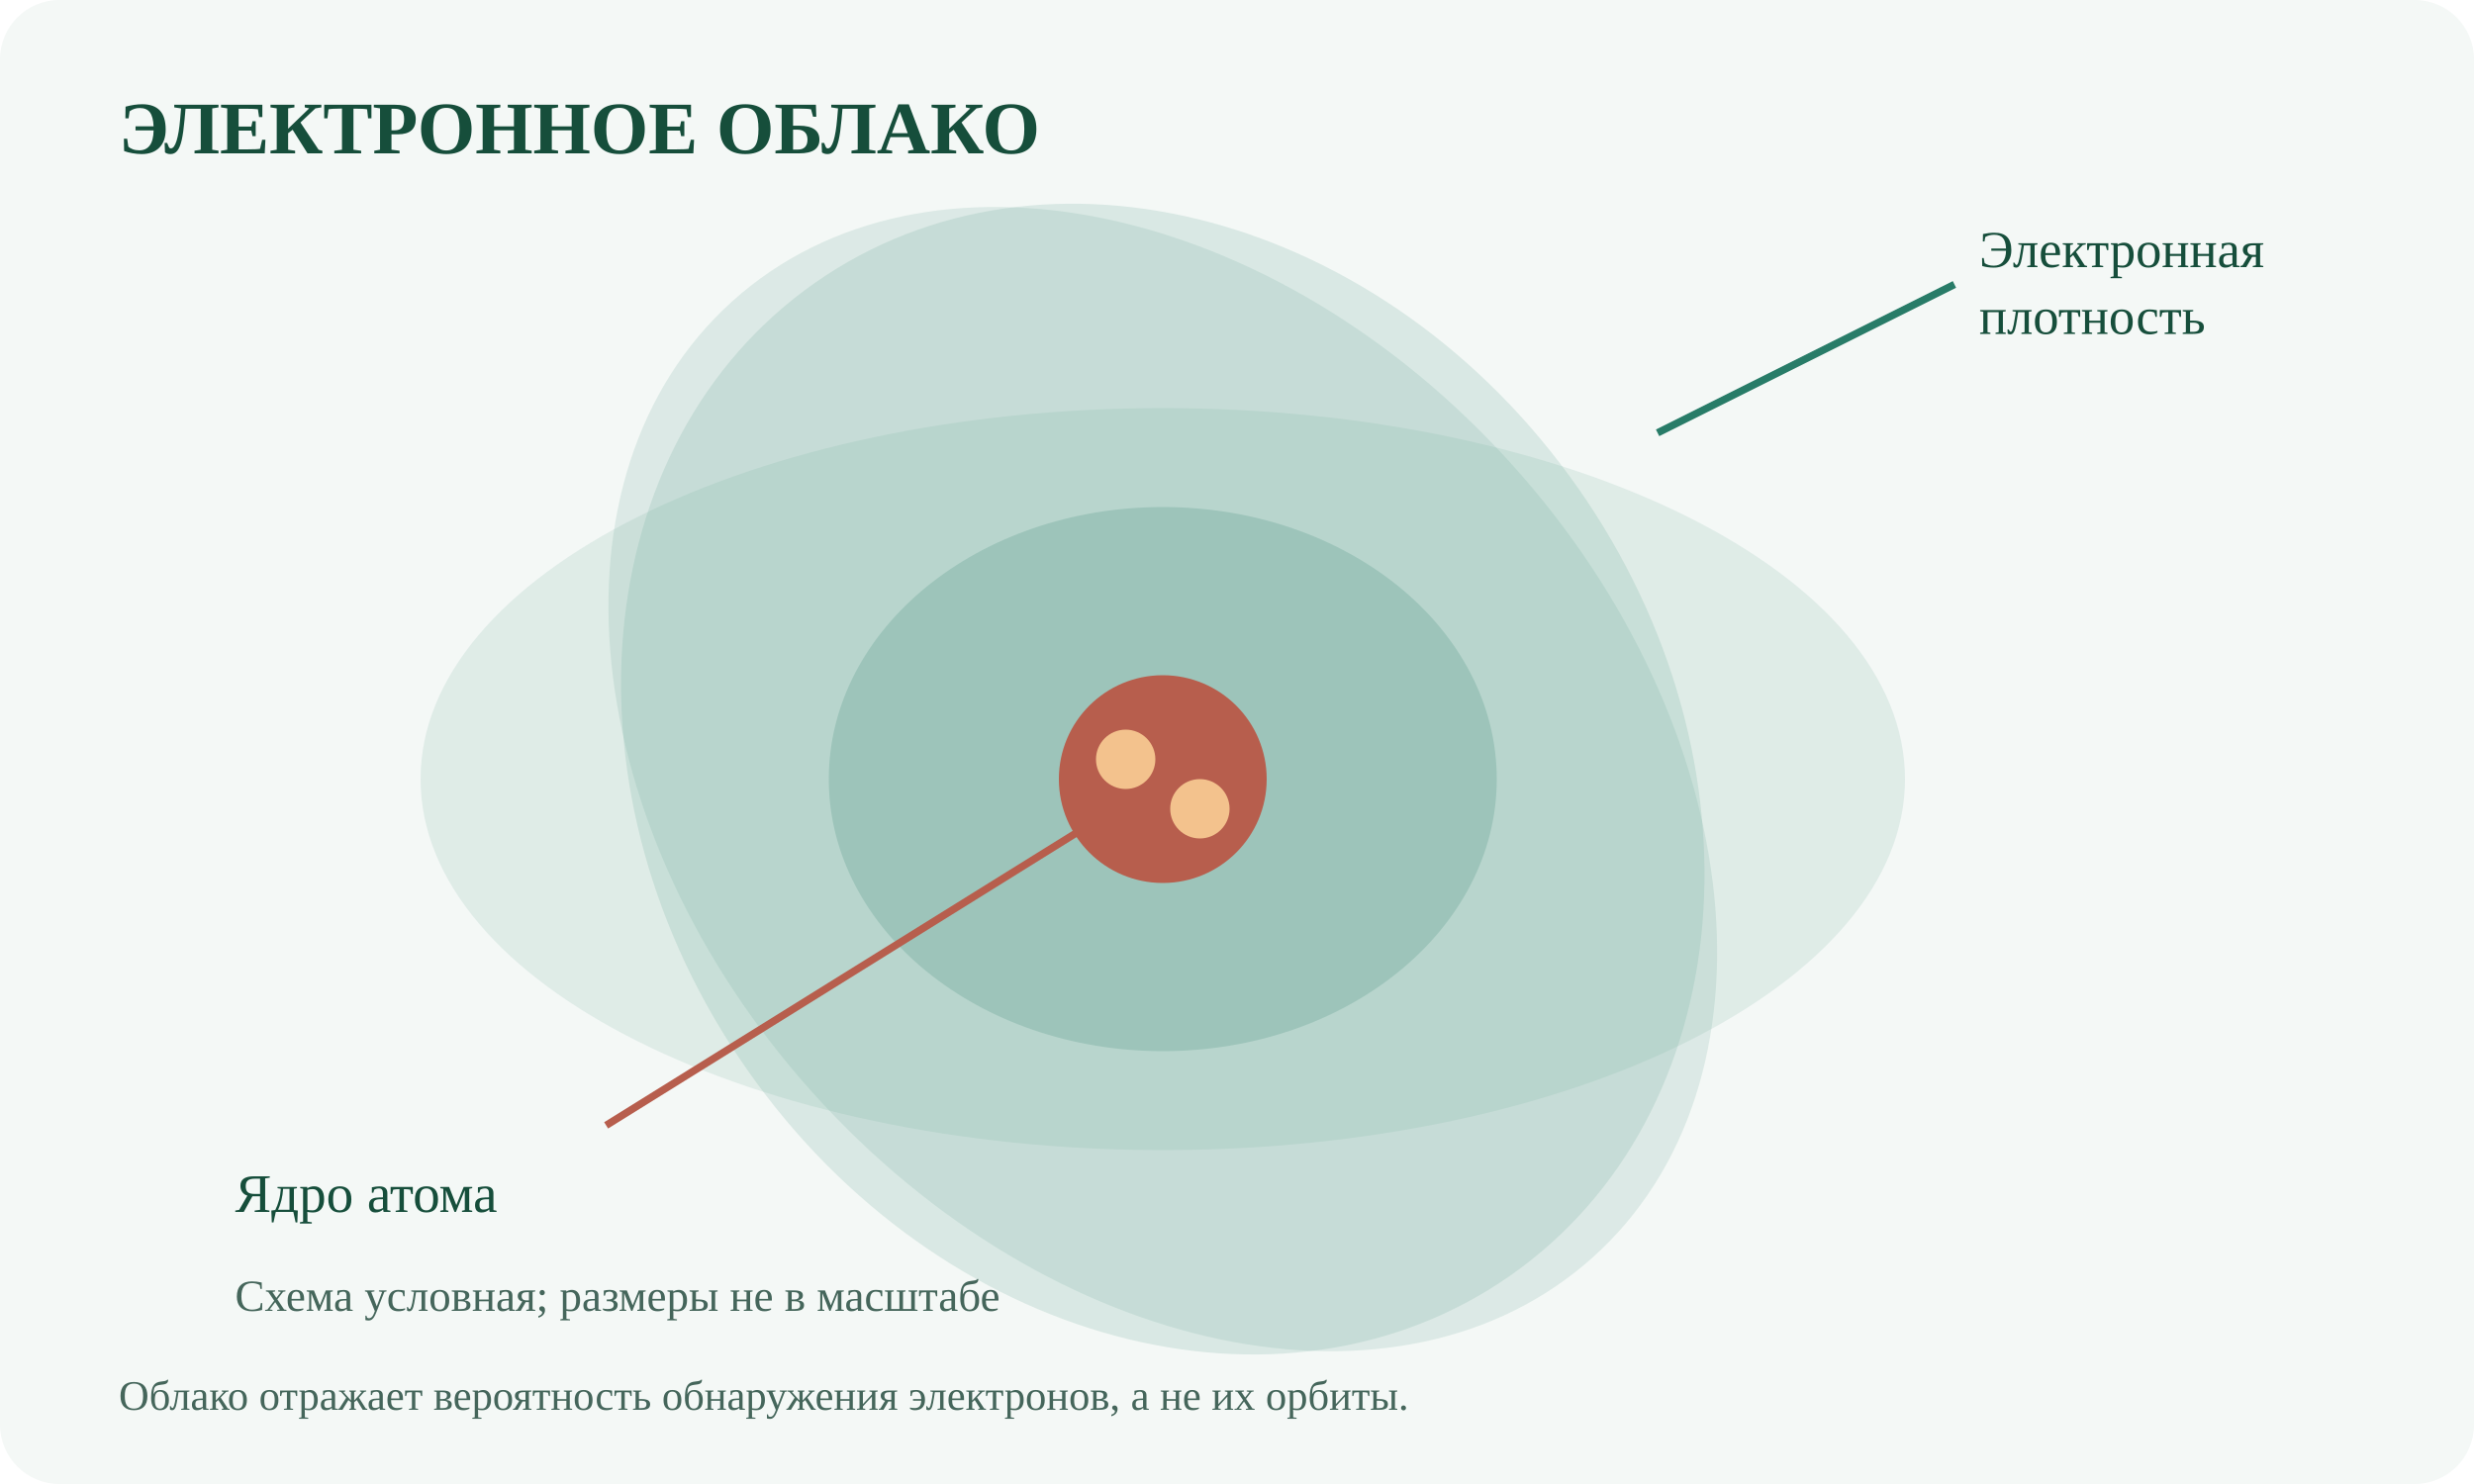
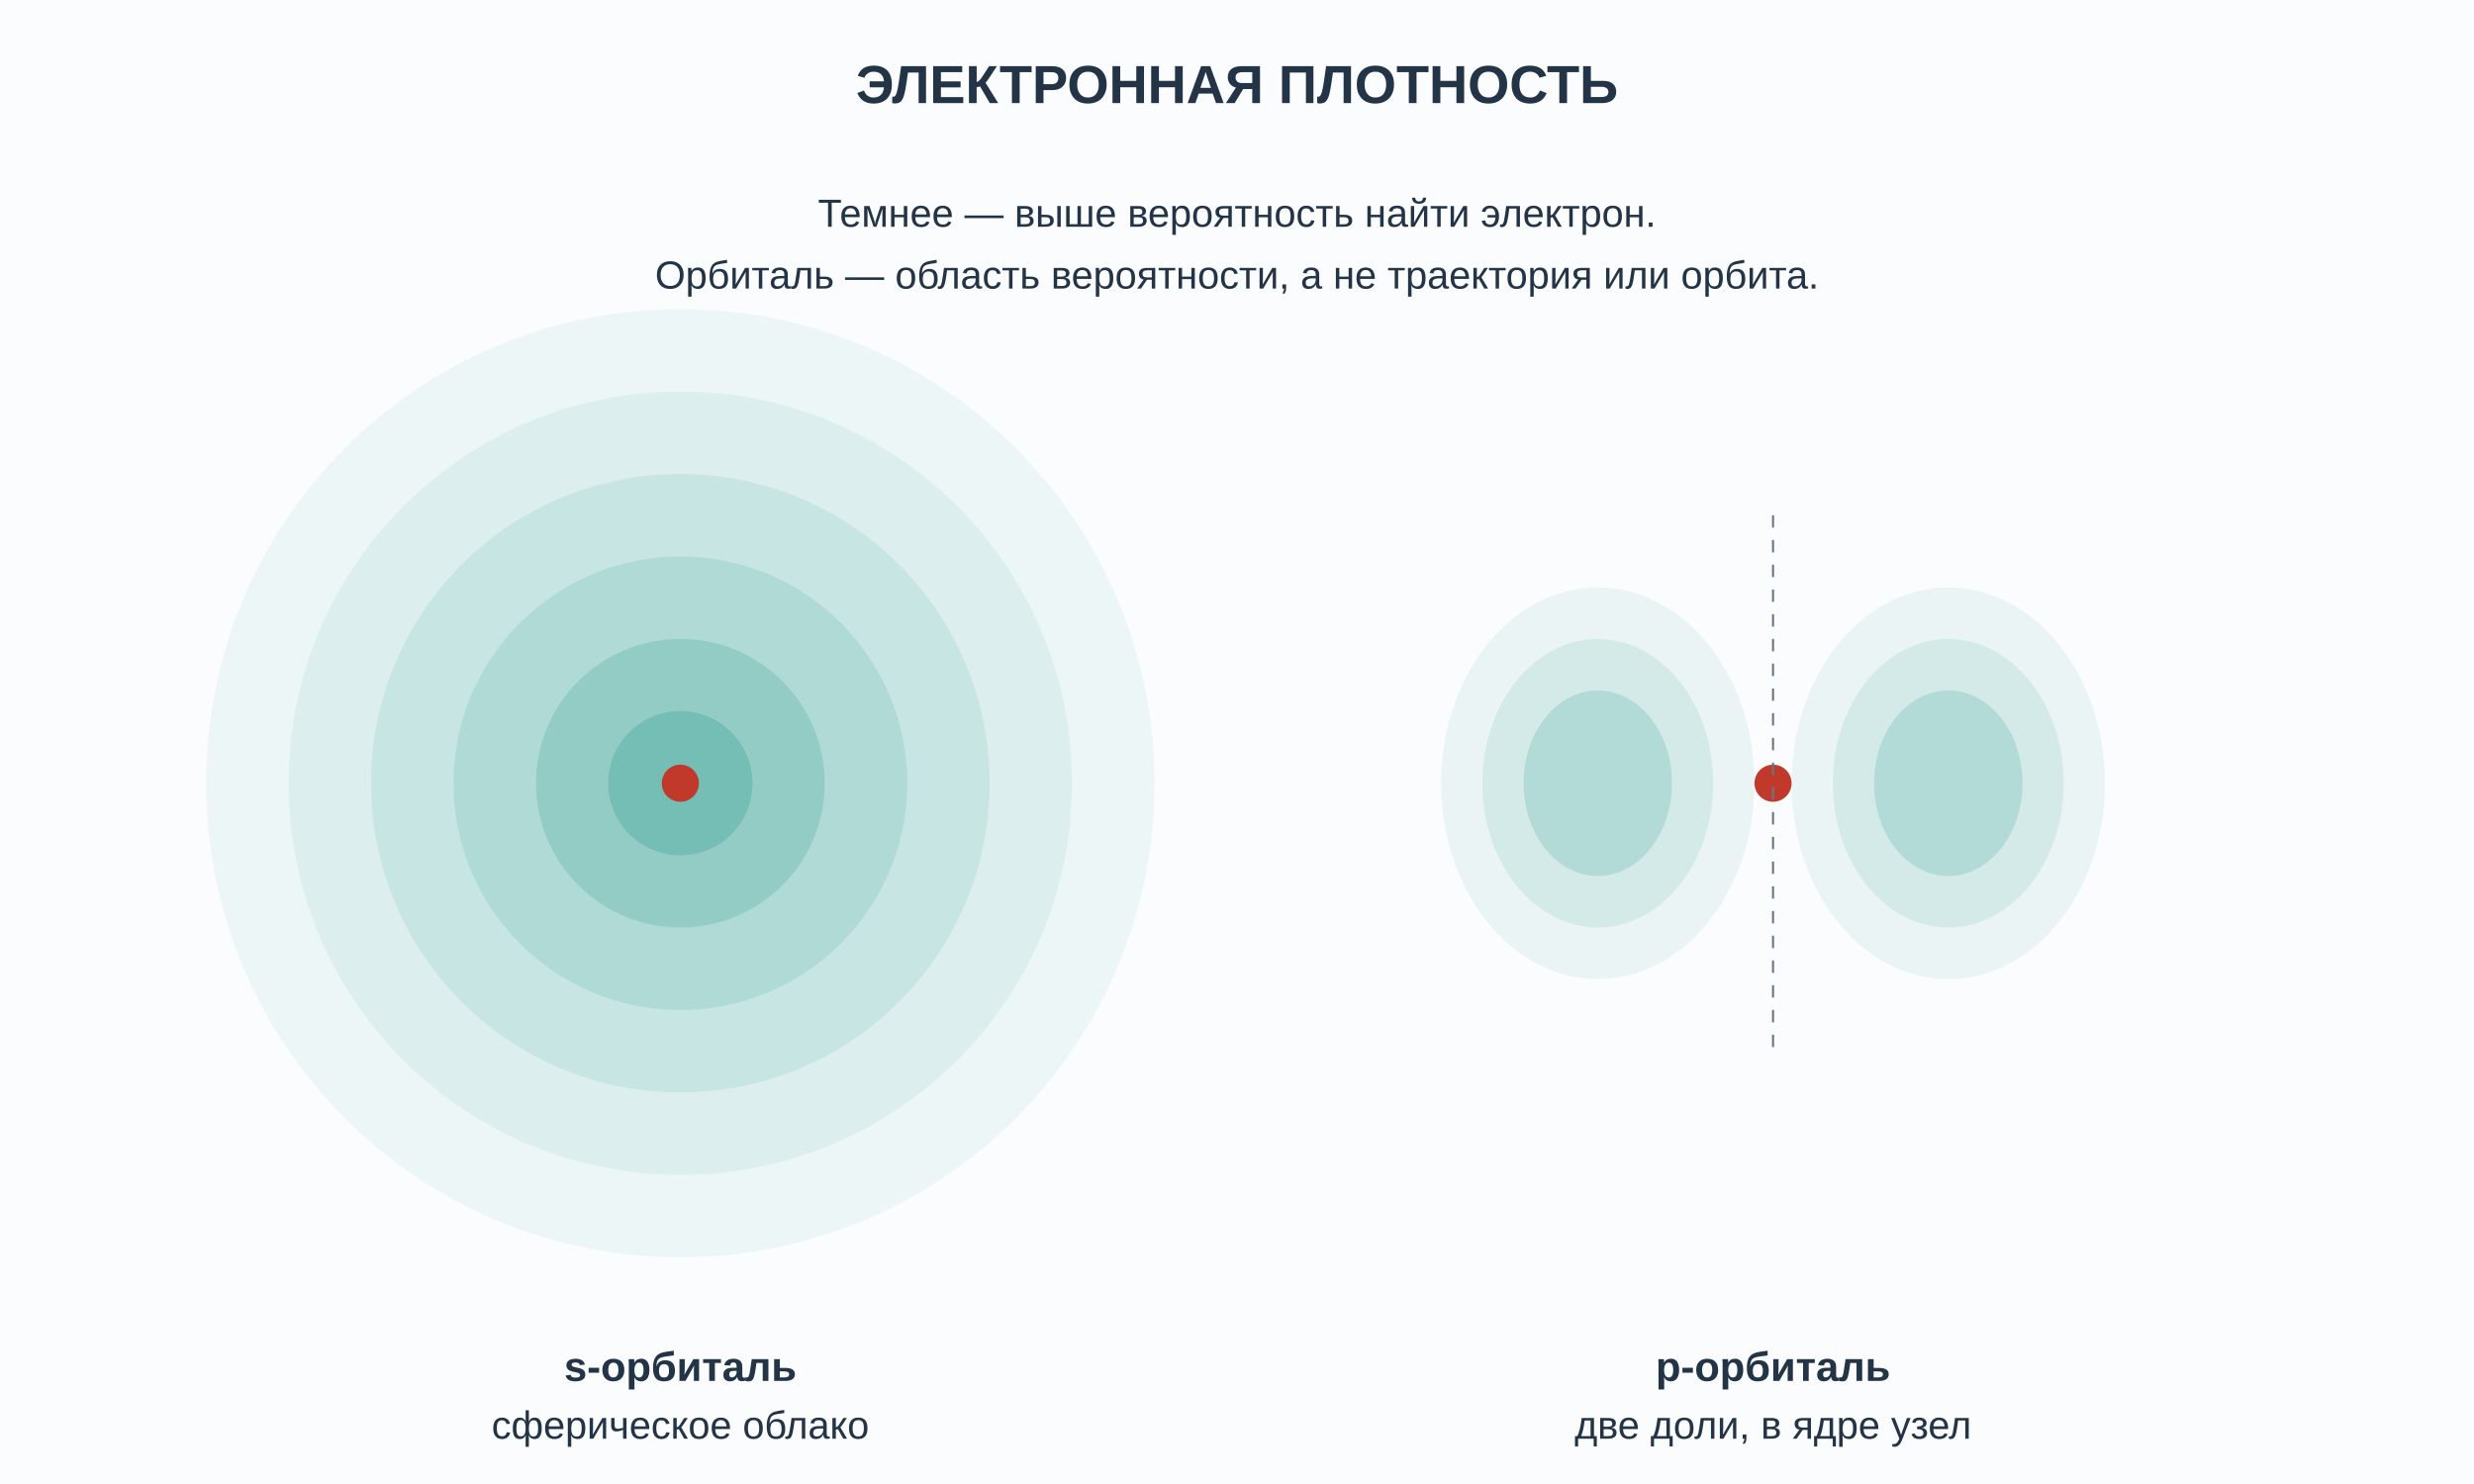
- <svg xmlns="http://www.w3.org/2000/svg" viewBox="0 0 1000 600" role="img" aria-labelledby="t d">
-   <rect width="1000" height="600" rx="24" fill="#f4f8f6" />
-   <text x="48" y="62" font-size="30" font-weight="700" fill="#164e3b">ЭЛЕКТРОННОЕ ОБЛАКО</text>
-   <g transform="translate(470 315)">
-     <ellipse rx="300" ry="150" fill="#6da99a" opacity=".16" />
-     <ellipse rx="245" ry="205" transform="rotate(55)" fill="#6da99a" opacity=".2" />
-     <ellipse rx="190" ry="260" transform="rotate(-42)" fill="#6da99a" opacity=".18" />
-     <ellipse rx="135" ry="110" fill="#3d8977" opacity=".22" />
-     <circle r="42" fill="#b75e4d" />
-     <circle cx="-15" cy="-8" r="12" fill="#f3c28d" />
-     <circle cx="15" cy="12" r="12" fill="#f3c28d" />
-   </g>
-   <path d="M670 175 L790 115" stroke="#287c68" stroke-width="3" />
-   <text x="800" y="108" font-size="21" fill="#164e3b">Электронная</text>
-   <text x="800" y="135" font-size="21" fill="#164e3b">плотность</text>
-   <path d="M470 315 L245 455" stroke="#b75e4d" stroke-width="3" />
-   <text x="95" y="490" font-size="22" fill="#164e3b">Ядро атома</text>
-   <text x="95" y="530" font-size="18" fill="#45665b">Схема условная; размеры не в масштабе</text>
-   <text x="48" y="570" font-size="17" fill="#45665b">Облако отражает вероятность обнаружения электронов, а не их орбиты.</text>
+ <svg xmlns="http://www.w3.org/2000/svg" viewBox="0 0 1200 720" role="img" aria-labelledby="title desc">
+   <style>text{font-family:Arial,sans-serif;fill:#243447}.t{font-size:26px;font-weight:700}.s{font-size:19px}.c{font-size:20px;font-weight:700}</style>
+   <defs>
+     <marker id="a" markerWidth="10" markerHeight="10" refX="8" refY="3" orient="auto">
+       <path d="M0 0L8 3L0 6Z" fill="#2f7d5a" />
+     </marker>
+   </defs>
+   <rect width="1200" height="720" fill="#fbfcfe" />
+   <text x="600" y="50" text-anchor="middle" class="t">ЭЛЕКТРОННАЯ ПЛОТНОСТЬ</text>
+   <circle cx="330" cy="380" r="230" fill="#2f9e8f" fill-opacity="0.07" />
+   <circle cx="330" cy="380" r="190" fill="#2f9e8f" fill-opacity="0.09" />
+   <circle cx="330" cy="380" r="150" fill="#2f9e8f" fill-opacity="0.12" />
+   <circle cx="330" cy="380" r="110" fill="#2f9e8f" fill-opacity="0.16" />
+   <circle cx="330" cy="380" r="70" fill="#2f9e8f" fill-opacity="0.22" />
+   <circle cx="330" cy="380" r="35" fill="#2f9e8f" fill-opacity="0.3" />
+   <circle cx="330" cy="380" r="9" fill="#c0392b" />
+   <text x="330" y="670" text-anchor="middle" class="c">s-орбиталь</text>
+   <text x="330" y="698" text-anchor="middle" class="s">сферическое облако</text>
+   <ellipse cx="775" cy="380" rx="76.0" ry="95" fill="#2f9e8f" fill-opacity="0.08" />
+   <ellipse cx="775" cy="380" rx="56.0" ry="70" fill="#2f9e8f" fill-opacity="0.12" />
+   <ellipse cx="775" cy="380" rx="36.0" ry="45" fill="#2f9e8f" fill-opacity="0.2" />
+   <ellipse cx="945" cy="380" rx="76.0" ry="95" fill="#2f9e8f" fill-opacity="0.08" />
+   <ellipse cx="945" cy="380" rx="56.0" ry="70" fill="#2f9e8f" fill-opacity="0.12" />
+   <ellipse cx="945" cy="380" rx="36.0" ry="45" fill="#2f9e8f" fill-opacity="0.2" />
+   <circle cx="860" cy="380" r="9" fill="#c0392b" />
+   <line x1="860" y1="250" x2="860" y2="510" stroke="#647789" stroke-dasharray="6 6" />
+   <text x="860" y="670" text-anchor="middle" class="c">p-орбиталь</text>
+   <text x="860" y="698" text-anchor="middle" class="s">две доли, в ядре узел</text>
+   <text x="600" y="110" text-anchor="middle" class="s">Темнее — выше вероятность найти электрон.</text>
+   <text x="600" y="140" text-anchor="middle" class="s">Орбиталь — область вероятности, а не траектория или орбита.</text>
+   <text x="350" y="320" class="s" fill="#243447" />
</svg>
